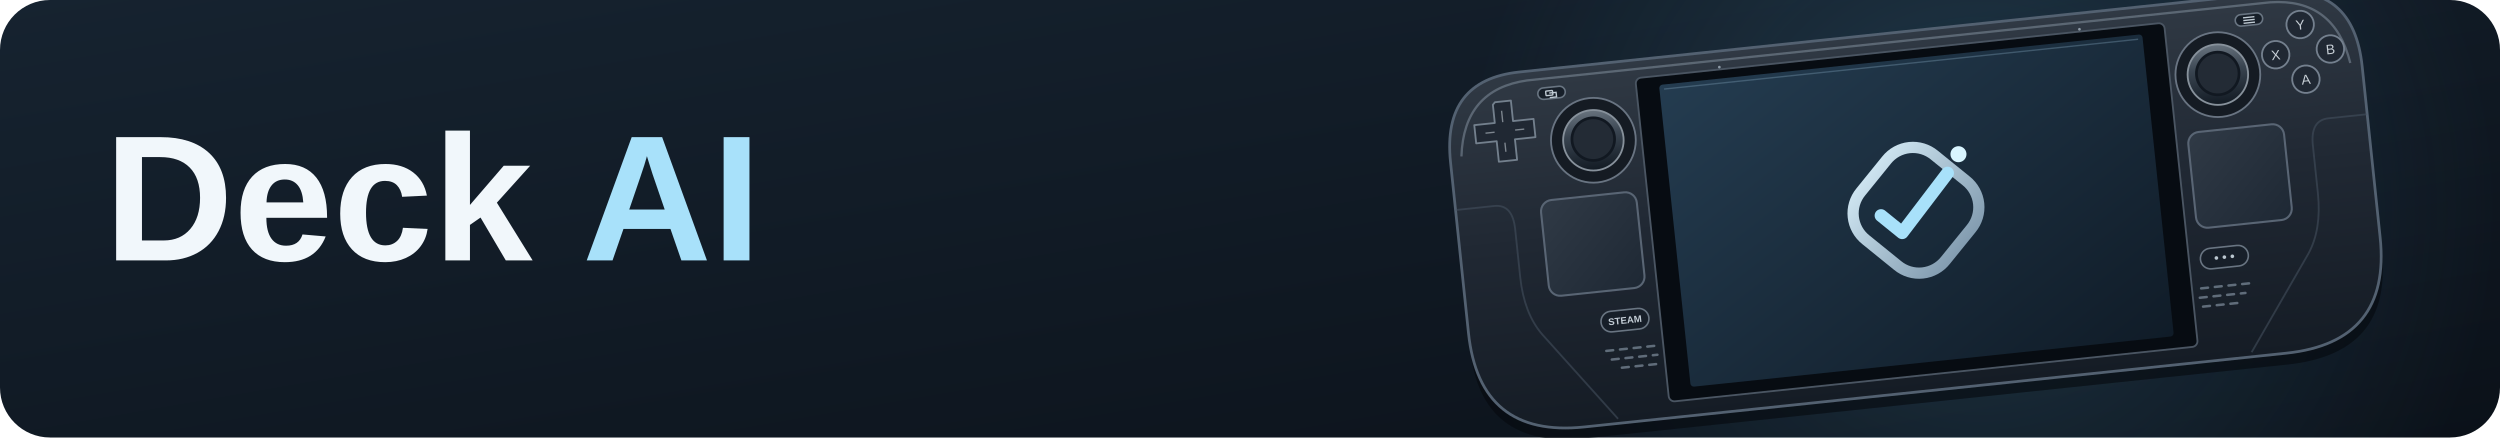
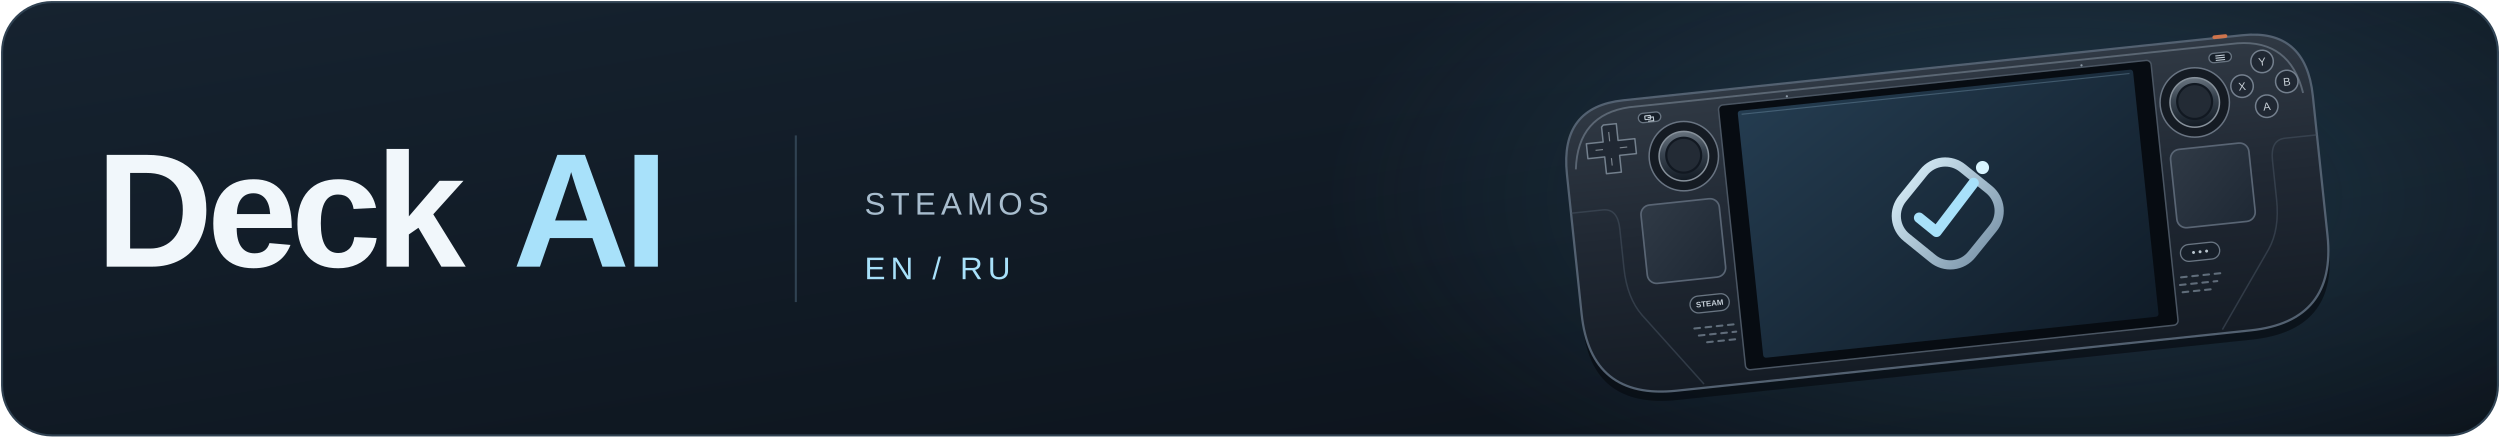
- <svg xmlns="http://www.w3.org/2000/svg" width="1200" height="210" viewBox="0 0 1200 210">
+ <svg xmlns="http://www.w3.org/2000/svg" width="1200" height="210" viewBox="0 0 1200 210" role="img" aria-labelledby="title desc">
  <defs>
-     <linearGradient id="bg" x2="1" y2="1">
+     <clipPath id="brand-clip">
+       <rect x="1" y="1" width="1198" height="208" rx="24" />
+     </clipPath>
+     <linearGradient id="brand-bg" x2="1" y2="1">
      <stop stop-color="#162330" />
      <stop offset="1" stop-color="#0b1119" />
    </linearGradient>
-     <radialGradient id="halo">
+     <radialGradient id="brand-halo">
      <stop stop-color="#63bde9" stop-opacity=".18" />
      <stop offset="1" stop-color="#63bde9" stop-opacity="0" />
    </radialGradient>
-     <linearGradient id="screen" x2="1" y2="1">
-       <stop stop-color="#243c50" />
-       <stop offset="1" stop-color="#101c28" />
-     </linearGradient>
-     <linearGradient id="metal" x2="1" y2="1">
-       <stop stop-color="#dff5ff" />
-       <stop offset="1" stop-color="#718ba1" />
-     </linearGradient>
-     <linearGradient id="shell" x2="0" y2="1">
-       <stop stop-color="#303944" />
-       <stop offset=".48" stop-color="#202833" />
-       <stop offset="1" stop-color="#151c25" />
-     </linearGradient>
-     <linearGradient id="stick" x2="0" y2="1">
-       <stop stop-color="#68737e" />
-       <stop offset=".4" stop-color="#3a4551" />
-       <stop offset="1" stop-color="#121a23" />
-     </linearGradient>
-     <linearGradient id="pad" x2="1" y2="1">
-       <stop stop-color="#303a46" />
-       <stop offset="1" stop-color="#1e2834" />
-     </linearGradient>
  </defs>
-   <rect width="1200" height="210" rx="24" fill="url(#bg)" />
-   <circle cx="950" cy="100" r="250" fill="url(#halo)" />
-   <text x="50" y="125" fill="#f1f7fb" font-family="Arial,Helvetica,sans-serif" font-size="86" font-weight="700">Deck <tspan fill="#a8e1fa">AI</tspan>
-   </text>
-   <g transform="translate(700 15) rotate(-6 220 87) scale(1.1)">
-     <path d="M34 3H366Q400 3 400 38V113Q400 157 354 157H46Q0 157 0 113V38Q0 3 34 3Z" fill="#05090e" opacity=".6" transform="translate(0 5)" />
-     <path d="M34 0H366Q400 0 400 36V111Q400 157 354 157H46Q0 157 0 111V36Q0 0 34 0Z" fill="url(#shell)" stroke="#536171" stroke-width="1.2" />
-     <path d="M5 34Q9 5 37 4H363Q391 5 395 34" fill="none" stroke="#73808e" stroke-width="1" opacity=".65" />
-     <path d="M0 57H17Q25 57 25 68V89Q25 105 32 115L61 155M400 57H383Q375 57 375 68V89Q375 105 368 115L339 155" fill="none" stroke="#465260" stroke-width=".8" opacity=".55" />
-     <rect x="84" y="8" width="232" height="142" rx="2.5" fill="#070c12" stroke="#4a5562" stroke-width=".8" />
-     <rect x="94" y="12" width="212" height="132.5" rx="1.5" fill="url(#screen)" />
-     <path d="M96 14H304" stroke="#7596ad" stroke-width=".6" opacity=".4" />
-     <g fill="#151b23" stroke="#697482" stroke-width=".8">
-       <circle cx="63" cy="33" r="18.5" />
-       <circle cx="337" cy="33" r="18.5" />
-     </g>
-     <g fill="url(#stick)" stroke="#87919b" stroke-width=".8">
-       <circle cx="63" cy="33" r="13.2" />
-       <circle cx="337" cy="33" r="13.2" />
-     </g>
-     <g fill="#232b35" stroke="#111821" stroke-width="1.2">
-       <circle cx="63" cy="32.5" r="9.3" />
-       <circle cx="337" cy="32.5" r="9.3" />
-     </g>
-     <path d="M22 12H29V21H38V29H29V38H21V29H12V21H21V13Z" fill="#202833" stroke="#73808d" stroke-width=".8" stroke-linejoin="round" />
-     <path d="M24.5 16v5m0 9v4m-8-9h4m9 0h4" stroke="#a4adb5" stroke-width=".6" opacity=".7" />
-     <g fill="#202833" stroke="#74808e" stroke-width=".8">
-       <circle cx="375" cy="15" r="6" />
-       <circle cx="363" cy="27" r="6" />
-       <circle cx="387" cy="27" r="6" />
-       <circle cx="375" cy="39" r="6" />
-     </g>
-     <g fill="#c8d0d7" font-family="Arial, Helvetica, sans-serif" font-size="6" text-anchor="middle">
-       <text x="375" y="17.2">Y</text>
-       <text x="363" y="29.2">X</text>
-       <text x="387" y="29.2">B</text>
-       <text x="375" y="41.2">A</text>
-     </g>
-     <g fill="url(#pad)" stroke="#596574" stroke-width=".9">
-       <rect x="37" y="57" width="42" height="42" rx="5" />
-       <rect x="321" y="57" width="42" height="42" rx="5" />
-     </g>
-     <g fill="#171f29" stroke="#697582" stroke-width=".7">
-       <rect x="41" y="8" width="12" height="5" rx="2.5" />
-       <rect x="347" y="8" width="12" height="5" rx="2.5" />
-       <rect x="58" y="108" width="21" height="9" rx="4.5" />
-       <rect x="321" y="108" width="21" height="9" rx="4.5" />
-     </g>
-     <g fill="none" stroke="#c0cbd4" stroke-width=".6">
-       <rect x="44.5" y="9.5" width="3" height="2" rx=".2" />
-       <path d="M46 10.5h3v2h-3M350.5 9.5h5m-5 1.2h5m-5 1.2h5" />
-     </g>
-     <text x="68.5" y="114" text-anchor="middle" fill="#c3cdd6" font-family="Arial, Helvetica, sans-serif" font-size="4.2" font-weight="700">STEAM</text>
-     <g fill="#bac6cf">
-       <circle cx="328" cy="112.5" r=".8" />
-       <circle cx="331.5" cy="112.5" r=".8" />
-       <circle cx="335" cy="112.5" r=".8" />
-     </g>
-     <g stroke="#72808e" stroke-width="1.1" stroke-linecap="round" opacity=".8">
-       <path d="M59 125h3m3 0h3m3 0h3m3 0h3M61 129h3m3 0h3m3 0h3m3 0h2M65 133h3m3 0h3m3 0h3" />
-       <path d="M320 125h3m3 0h3m3 0h3m3 0h3M319 129h3m3 0h3m3 0h3m3 0h2M320 133h3m3 0h3m3 0h3" />
-     </g>
-     <g fill="#8d9aa6">
-       <circle cx="121" cy="7" r=".6" />
-       <circle cx="279" cy="7" r=".6" />
-     </g>
-     <rect x="350" y="-1.5" width="8" height="2" rx="1" fill="#cf744c" />
-     <g transform="translate(155 34) scale(.7)" fill="none" stroke-linecap="round" stroke-linejoin="round">
-       <path d="M31 78 49 96a21 21 0 0 0 30 0l18-18a21 21 0 0 0 0-30L79 30a21 21 0 0 0-30 0L31 48a21 21 0 0 0 0 30Z" stroke="url(#metal)" stroke-width="7" />
-       <path d="m42 64 12 12 32-34" stroke="#a8e1fa" stroke-width="8" />
-       <circle cx="94" cy="31" r="5" fill="#d9f5ff" stroke="none" />
+   <rect x="1" y="1" width="1198" height="208" rx="24" fill="url(#brand-bg)" stroke="#304252" />
+   <g clip-path="url(#brand-clip)">
+     <ellipse cx="984" cy="94.5" rx="348.0" ry="168.0" fill="url(#brand-halo)" />
+   </g>
+   <text x="46" y="128" fill="#f1f7fb" font-family="Arial, Helvetica, sans-serif" font-size="78" font-weight="700" letter-spacing="-3">Deck </text>
+   <text x="246" y="128" fill="#a8e1fa" font-family="Arial, Helvetica, sans-serif" font-size="78" font-weight="700" letter-spacing="-3">AI</text>
+   <path d="M382 65V145" stroke="#304252" />
+   <text x="415" y="103" fill="#a8bdce" font-family="Arial, Helvetica, sans-serif" font-size="15" font-weight="400" letter-spacing="2.5">STEAMOS</text>
+   <text x="415" y="134" fill="#a8e1fa" font-family="Arial, Helvetica, sans-serif" font-size="15" font-weight="400" letter-spacing="2.5">EN / RU</text>
+   <g transform="translate(756 30) rotate(-6 200 80) scale(0.9)">
+     <defs>
+       <linearGradient id="bg" x2="1" y2="1">
+         <stop stop-color="#162330" />
+         <stop offset="1" stop-color="#0b1119" />
+       </linearGradient>
+       <radialGradient id="halo">
+         <stop stop-color="#63bde9" stop-opacity=".18" />
+         <stop offset="1" stop-color="#63bde9" stop-opacity="0" />
+       </radialGradient>
+       <linearGradient id="screen" x2="1" y2="1">
+         <stop stop-color="#243c50" />
+         <stop offset="1" stop-color="#101c28" />
+       </linearGradient>
+       <linearGradient id="metal" x2="1" y2="1">
+         <stop stop-color="#dff5ff" />
+         <stop offset="1" stop-color="#718ba1" />
+       </linearGradient>
+       <linearGradient id="shell" x2="0" y2="1">
+         <stop stop-color="#303944" />
+         <stop offset=".48" stop-color="#202833" />
+         <stop offset="1" stop-color="#151c25" />
+       </linearGradient>
+       <linearGradient id="stick" x2="0" y2="1">
+         <stop stop-color="#68737e" />
+         <stop offset=".4" stop-color="#3a4551" />
+         <stop offset="1" stop-color="#121a23" />
+       </linearGradient>
+       <linearGradient id="pad" x2="1" y2="1">
+         <stop stop-color="#303a46" />
+         <stop offset="1" stop-color="#1e2834" />
+       </linearGradient>
+     </defs>
+     <g id="steam-deck">
+       <path d="M34 3H366Q400 3 400 38V113Q400 157 354 157H46Q0 157 0 113V38Q0 3 34 3Z" fill="#05090e" opacity=".6" transform="translate(0 5)" />
+       <path d="M34 0H366Q400 0 400 36V111Q400 157 354 157H46Q0 157 0 111V36Q0 0 34 0Z" fill="url(#shell)" stroke="#536171" stroke-width="1.2" />
+       <path d="M5 34Q9 5 37 4H363Q391 5 395 34" fill="none" stroke="#73808e" stroke-width="1" opacity=".65" />
+       <path d="M0 57H17Q25 57 25 68V89Q25 105 32 115L61 155M400 57H383Q375 57 375 68V89Q375 105 368 115L339 155" fill="none" stroke="#465260" stroke-width=".8" opacity=".55" />
+       <rect x="84" y="8" width="232" height="142" rx="2.5" fill="#070c12" stroke="#4a5562" stroke-width=".8" />
+       <rect x="94" y="12" width="212" height="132.5" rx="1.5" fill="url(#screen)" />
+       <path d="M96 14H304" stroke="#7596ad" stroke-width=".6" opacity=".4" />
+       <g fill="#151b23" stroke="#697482" stroke-width=".8">
+         <circle cx="63" cy="33" r="18.5" />
+         <circle cx="337" cy="33" r="18.5" />
+       </g>
+       <g fill="url(#stick)" stroke="#87919b" stroke-width=".8">
+         <circle cx="63" cy="33" r="13.2" />
+         <circle cx="337" cy="33" r="13.2" />
+       </g>
+       <g fill="#232b35" stroke="#111821" stroke-width="1.2">
+         <circle cx="63" cy="32.5" r="9.3" />
+         <circle cx="337" cy="32.5" r="9.3" />
+       </g>
+       <path d="M22 12H29V21H38V29H29V38H21V29H12V21H21V13Z" fill="#202833" stroke="#73808d" stroke-width=".8" stroke-linejoin="round" />
+       <path d="M24.5 16v5m0 9v4m-8-9h4m9 0h4" stroke="#a4adb5" stroke-width=".6" opacity=".7" />
+       <g fill="#202833" stroke="#74808e" stroke-width=".8">
+         <circle cx="375" cy="15" r="6" />
+         <circle cx="363" cy="27" r="6" />
+         <circle cx="387" cy="27" r="6" />
+         <circle cx="375" cy="39" r="6" />
+       </g>
+       <g fill="#c8d0d7" font-family="Arial, Helvetica, sans-serif" font-size="6" text-anchor="middle">
+         <text x="375" y="17.2">Y</text>
+         <text x="363" y="29.2">X</text>
+         <text x="387" y="29.2">B</text>
+         <text x="375" y="41.2">A</text>
+       </g>
+       <g fill="url(#pad)" stroke="#596574" stroke-width=".9">
+         <rect x="37" y="57" width="42" height="42" rx="5" />
+         <rect x="321" y="57" width="42" height="42" rx="5" />
+       </g>
+       <g fill="#171f29" stroke="#697582" stroke-width=".7">
+         <rect x="41" y="8" width="12" height="5" rx="2.5" />
+         <rect x="347" y="8" width="12" height="5" rx="2.5" />
+         <rect x="58" y="108" width="21" height="9" rx="4.5" />
+         <rect x="321" y="108" width="21" height="9" rx="4.5" />
+       </g>
+       <g fill="none" stroke="#c0cbd4" stroke-width=".6">
+         <rect x="44.5" y="9.5" width="3" height="2" rx=".2" />
+         <path d="M46 10.5h3v2h-3M350.5 9.5h5m-5 1.2h5m-5 1.2h5" />
+       </g>
+       <text x="68.5" y="114" text-anchor="middle" fill="#c3cdd6" font-family="Arial, Helvetica, sans-serif" font-size="4.2" font-weight="700">STEAM</text>
+       <g fill="#bac6cf">
+         <circle cx="328" cy="112.5" r=".8" />
+         <circle cx="331.5" cy="112.5" r=".8" />
+         <circle cx="335" cy="112.5" r=".8" />
+       </g>
+       <g stroke="#72808e" stroke-width="1.1" stroke-linecap="round" opacity=".8">
+         <path d="M59 125h3m3 0h3m3 0h3m3 0h3M61 129h3m3 0h3m3 0h3m3 0h2M65 133h3m3 0h3m3 0h3" />
+         <path d="M320 125h3m3 0h3m3 0h3m3 0h3M319 129h3m3 0h3m3 0h3m3 0h2M320 133h3m3 0h3m3 0h3" />
+       </g>
+       <g fill="#8d9aa6">
+         <circle cx="121" cy="7" r=".6" />
+         <circle cx="279" cy="7" r=".6" />
+       </g>
+       <rect x="350" y="-1.5" width="8" height="2" rx="1" fill="#cf744c" />
+       <g transform="translate(155 34) scale(.7)" fill="none" stroke-linecap="round" stroke-linejoin="round">
+         <path d="M31 78 49 96a21 21 0 0 0 30 0l18-18a21 21 0 0 0 0-30L79 30a21 21 0 0 0-30 0L31 48a21 21 0 0 0 0 30Z" stroke="url(#metal)" stroke-width="7" />
+         <path d="m42 64 12 12 32-34" stroke="#a8e1fa" stroke-width="8" />
+         <circle cx="94" cy="31" r="5" fill="#d9f5ff" stroke="none" />
+       </g>
    </g>
  </g>
</svg>
